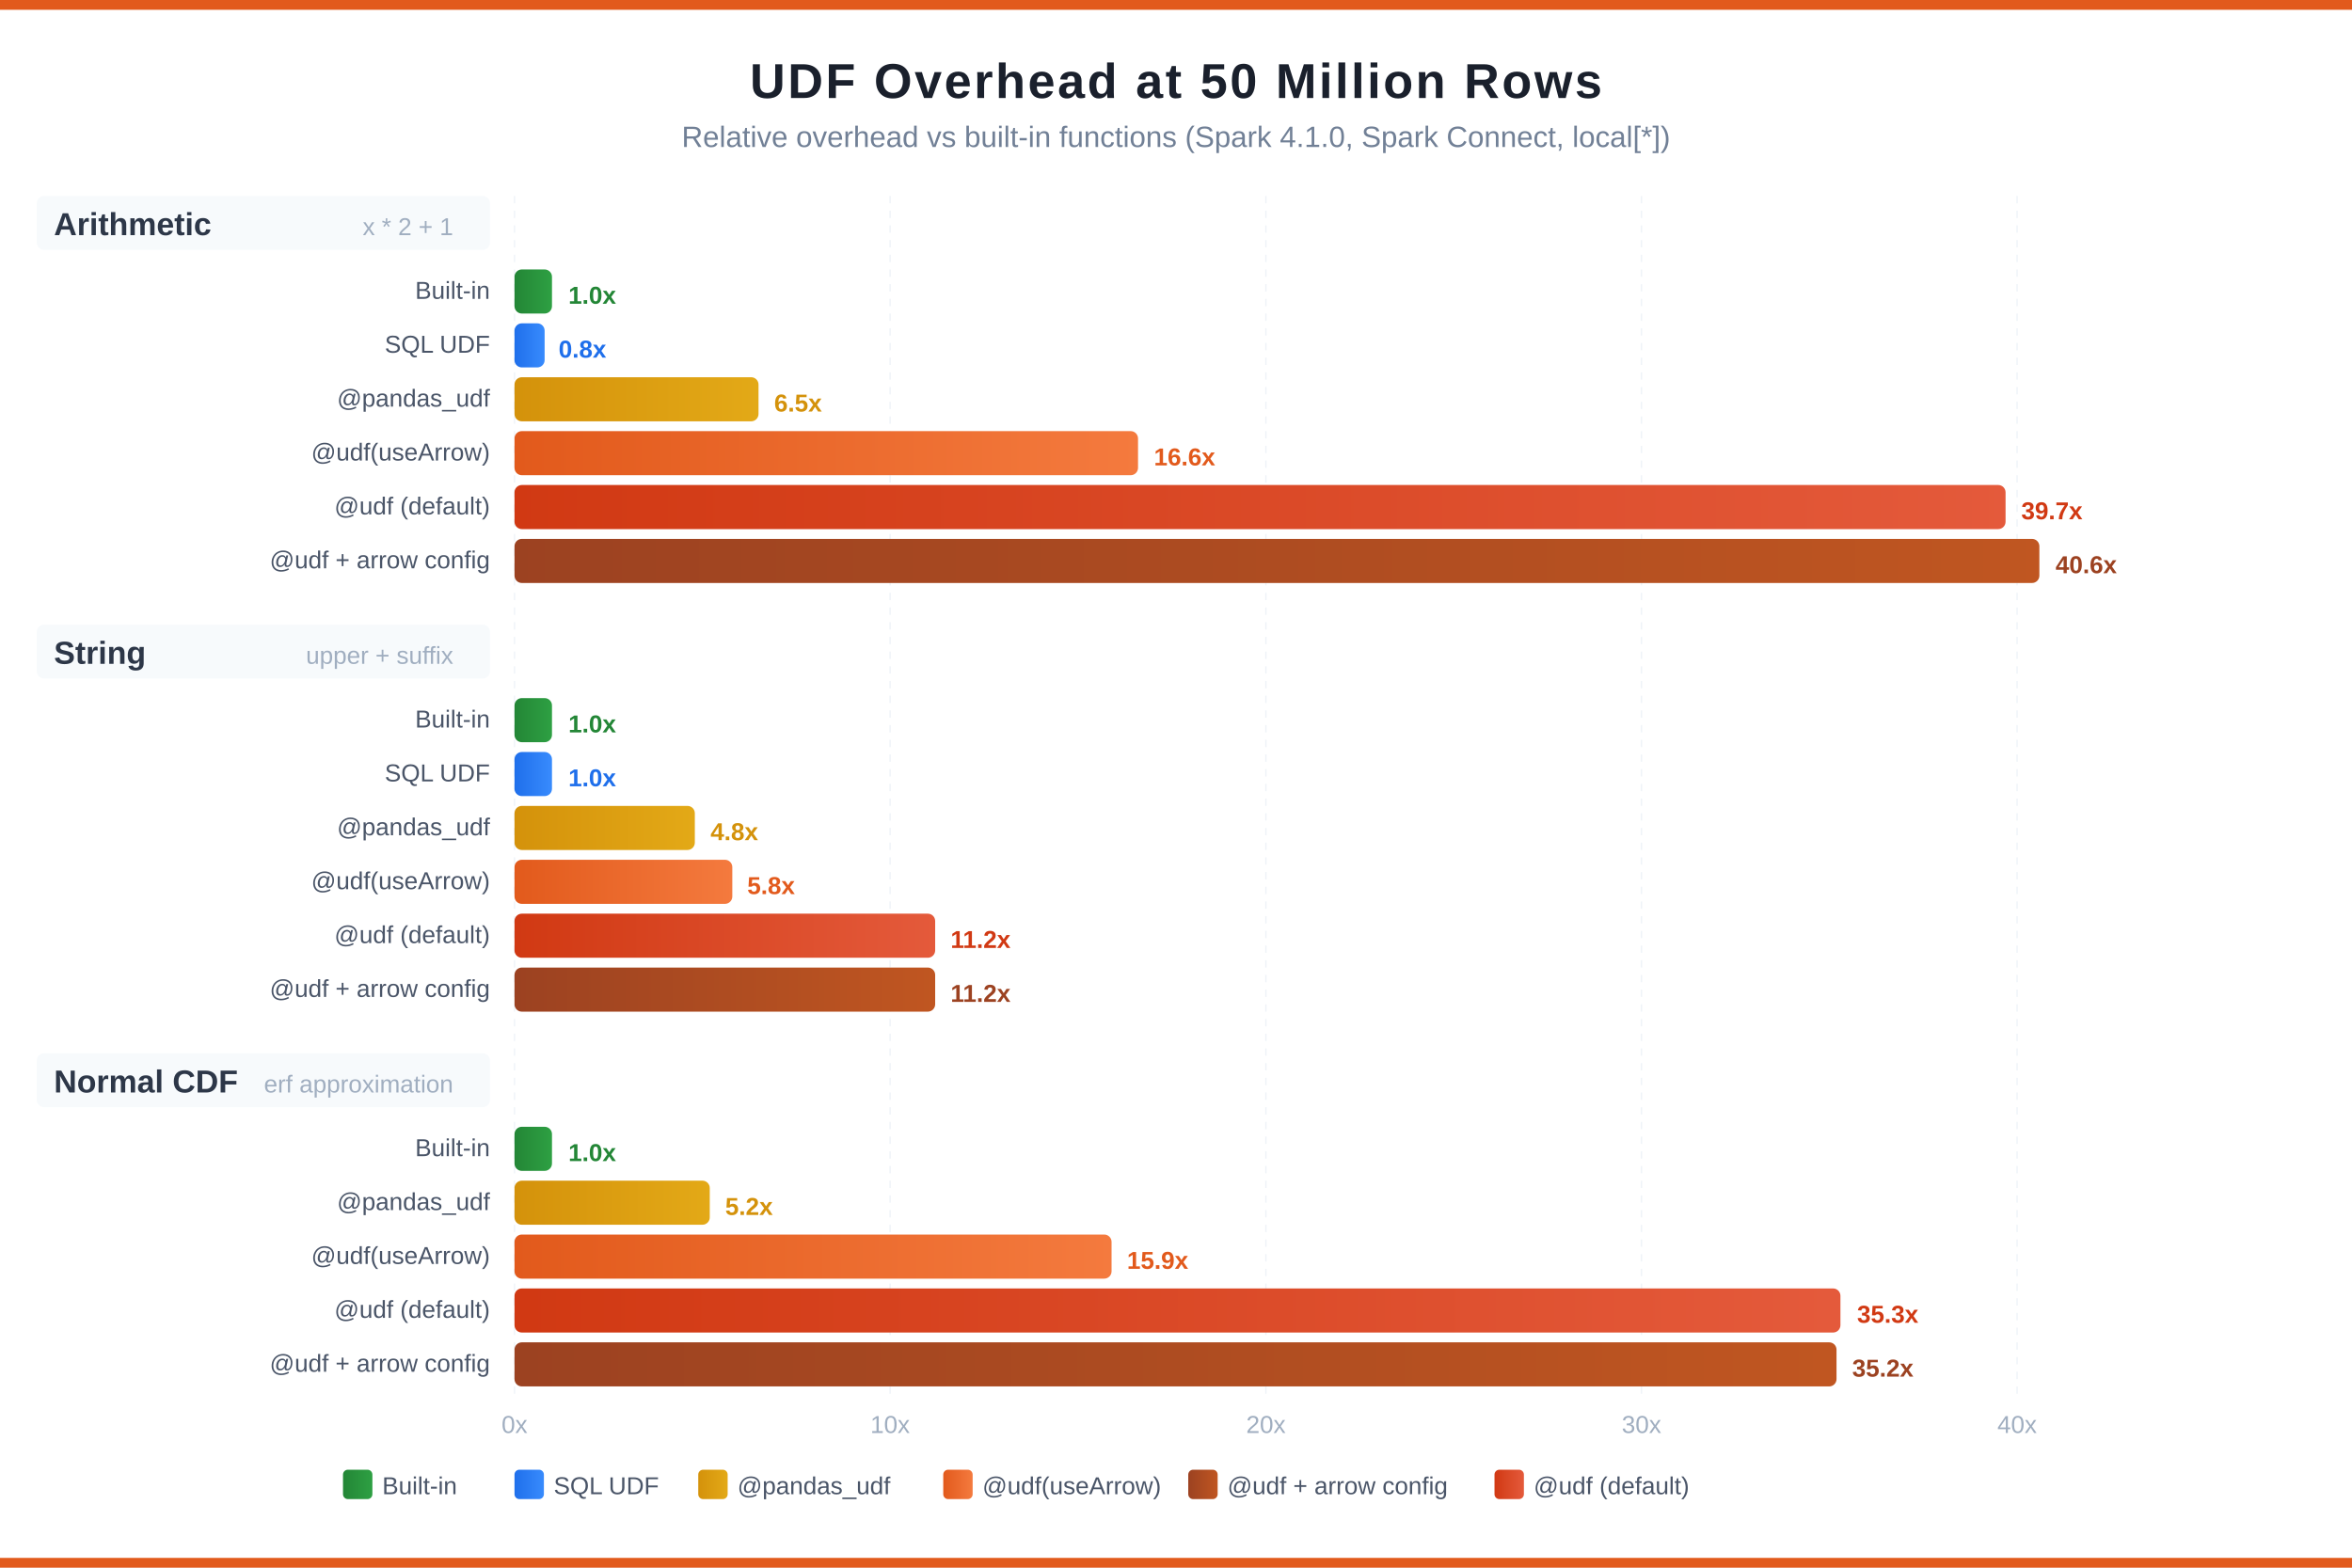
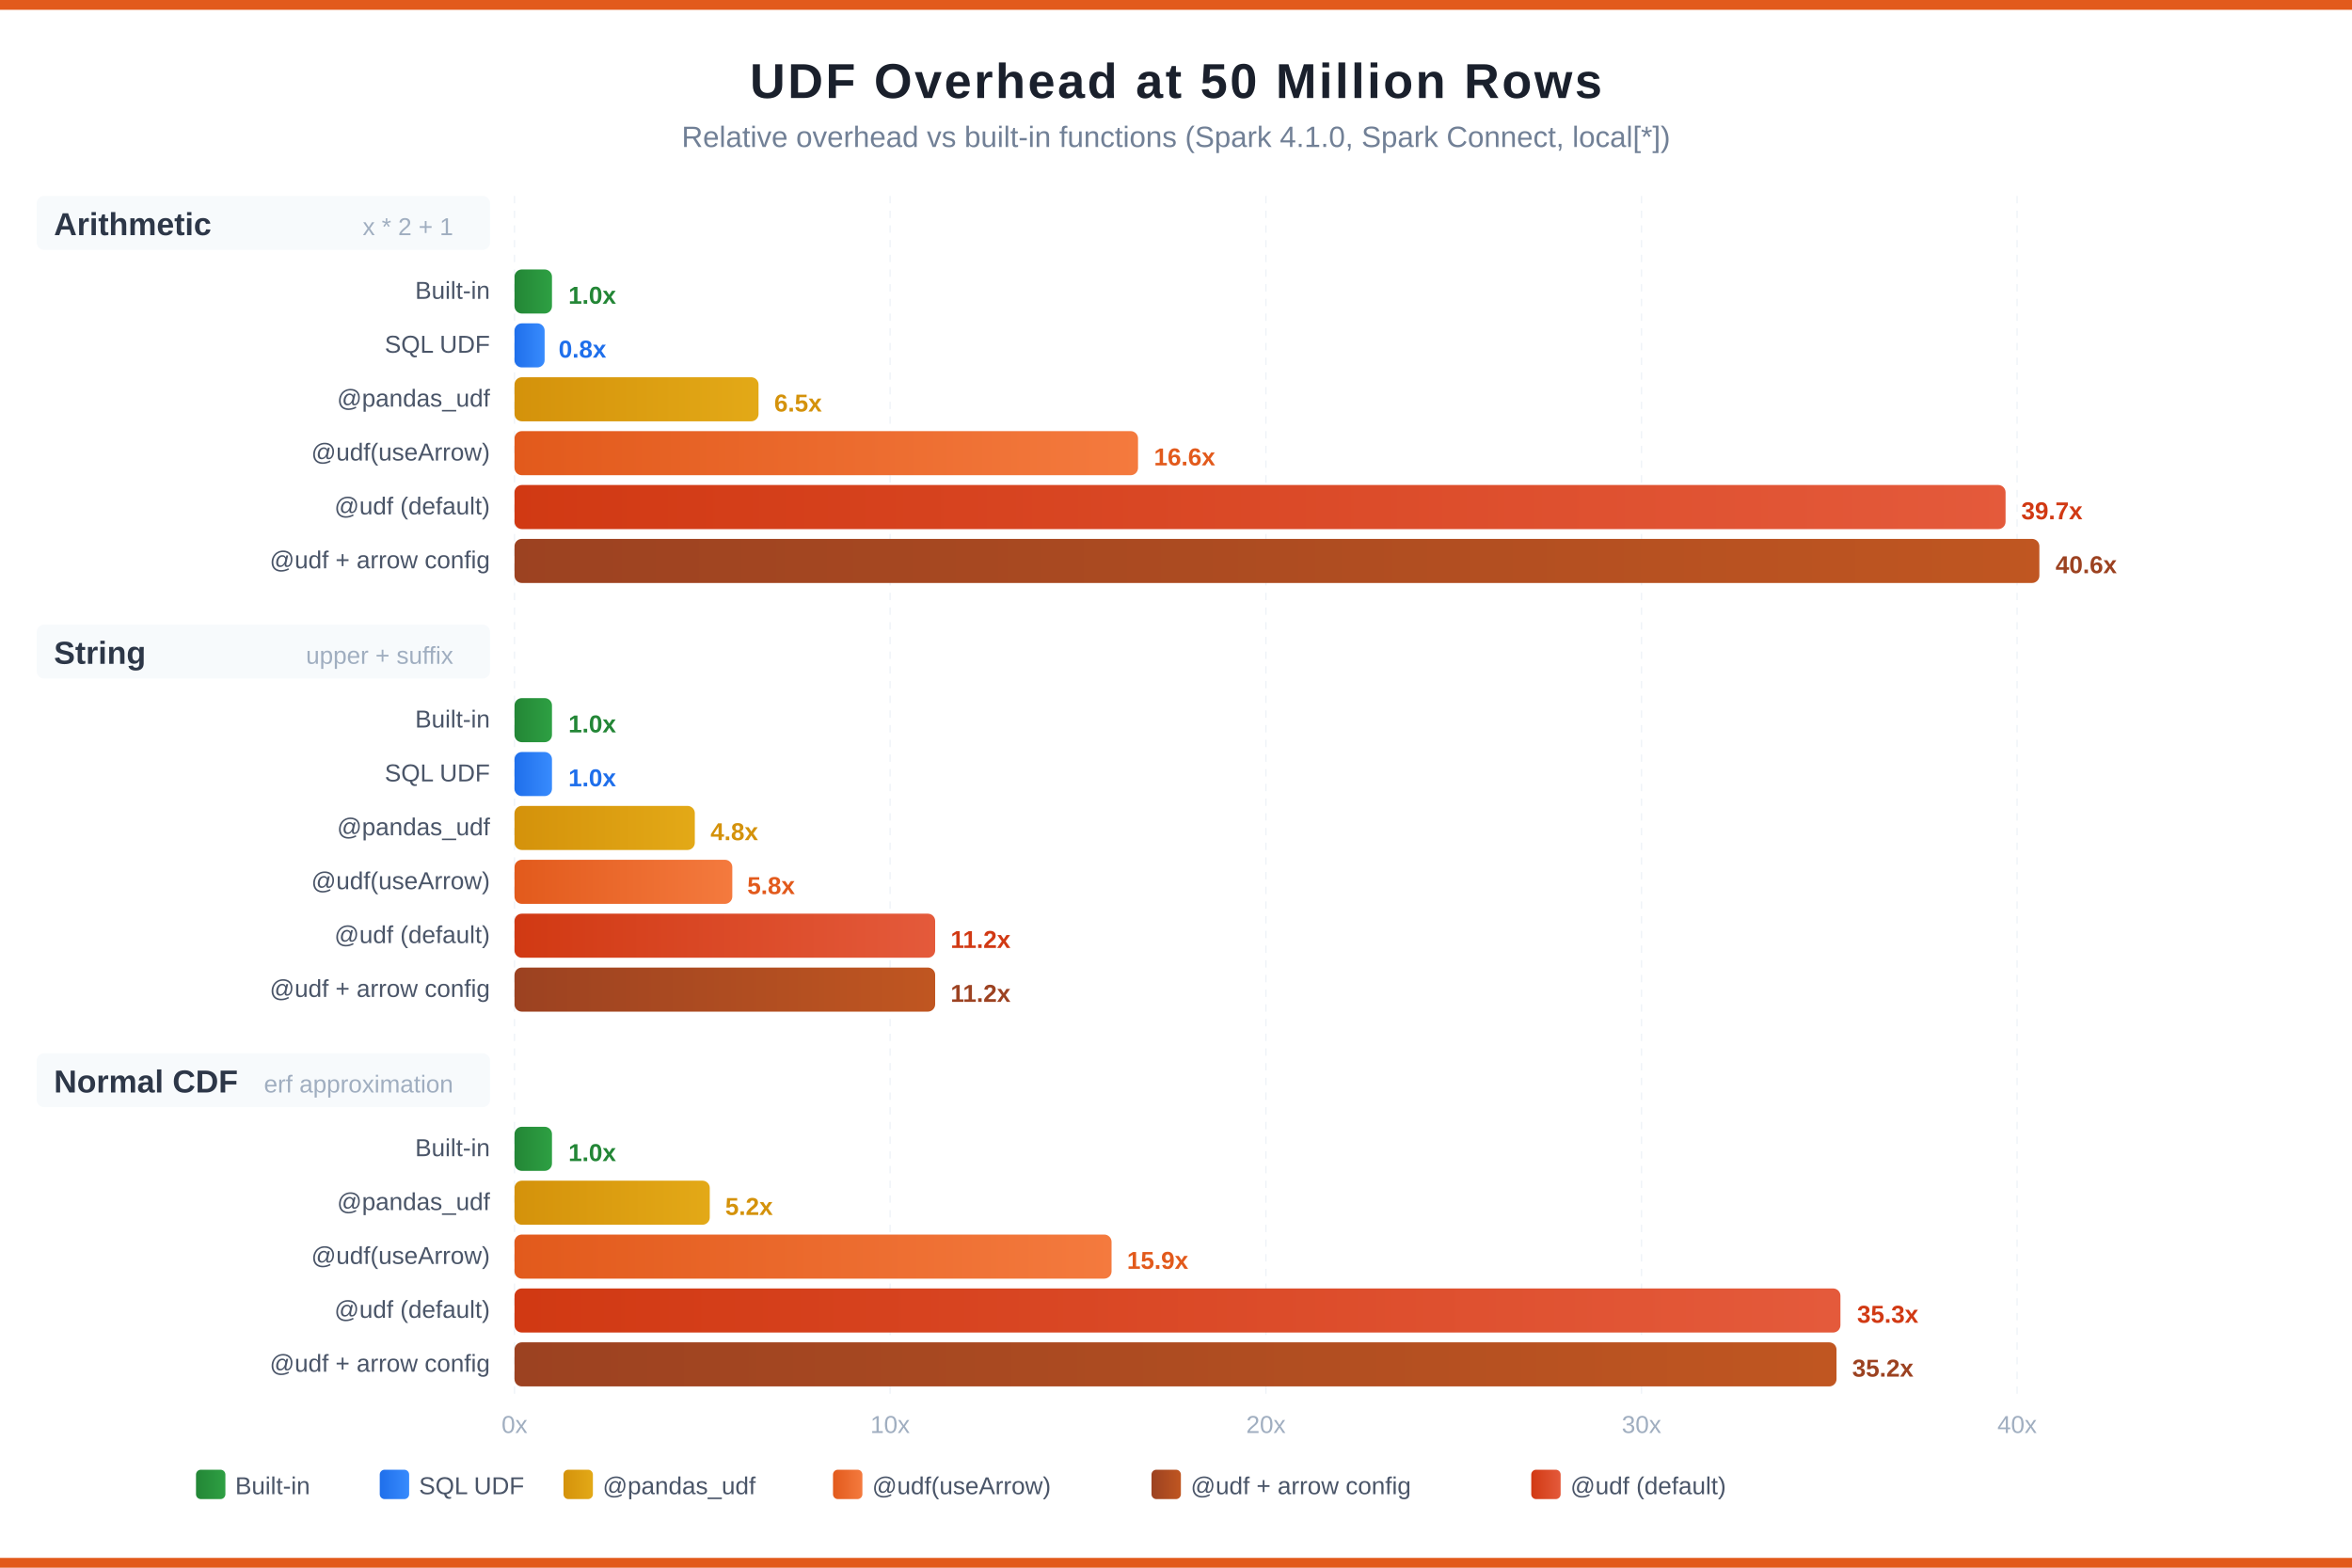
<svg xmlns="http://www.w3.org/2000/svg" viewBox="0 0 960 640" font-family="'Segoe UI', Arial, Helvetica, sans-serif">
  <defs>
    <linearGradient id="g-builtin" x1="0" x2="1" y1="0" y2="0">
      <stop offset="0%" stop-color="#238636" />
      <stop offset="100%" stop-color="#2ea043" />
    </linearGradient>
    <linearGradient id="g-sql" x1="0" x2="1" y1="0" y2="0">
      <stop offset="0%" stop-color="#1f6feb" />
      <stop offset="100%" stop-color="#388bfd" />
    </linearGradient>
    <linearGradient id="g-arrow" x1="0" x2="1" y1="0" y2="0">
      <stop offset="0%" stop-color="#E25A1C" />
      <stop offset="100%" stop-color="#F47A3E" />
    </linearGradient>
    <linearGradient id="g-pandas" x1="0" x2="1" y1="0" y2="0">
      <stop offset="0%" stop-color="#d4920b" />
      <stop offset="100%" stop-color="#e3a917" />
    </linearGradient>
    <linearGradient id="g-arrowopt" x1="0" x2="1" y1="0" y2="0">
      <stop offset="0%" stop-color="#9C4221" />
      <stop offset="100%" stop-color="#C05621" />
    </linearGradient>
    <linearGradient id="g-pickle" x1="0" x2="1" y1="0" y2="0">
      <stop offset="0%" stop-color="#D13913" />
      <stop offset="100%" stop-color="#E45A3B" />
    </linearGradient>
  </defs>
  <rect width="960" height="640" fill="#FFFFFF" />
  <rect x="0" y="0" width="960" height="4" fill="#E25A1C" />
  <text x="480" y="40" font-size="20" fill="#1A202C" text-anchor="middle" font-weight="bold" letter-spacing="1">UDF Overhead at 50 Million Rows</text>
  <text x="480" y="60" font-size="12" fill="#718096" text-anchor="middle">Relative overhead vs built-in functions (Spark 4.1.0, Spark Connect, local[*])</text>
  <g transform="translate(0, 80)">
    <g stroke="#EDF2F7" stroke-width="0.5" stroke-dasharray="3,3">
      <line x1="210" y1="0" x2="210" y2="490" />
      <line x1="363.3" y1="0" x2="363.3" y2="490" />
      <line x1="516.7" y1="0" x2="516.7" y2="490" />
      <line x1="670" y1="0" x2="670" y2="490" />
      <line x1="823.3" y1="0" x2="823.3" y2="490" />
    </g>
    <g font-size="10" fill="#A0AEC0" text-anchor="middle">
      <text x="210" y="505">0x</text>
      <text x="363.3" y="505">10x</text>
      <text x="516.7" y="505">20x</text>
      <text x="670" y="505">30x</text>
      <text x="823.3" y="505">40x</text>
    </g>
    <rect x="15" y="0" width="185" height="22" rx="3" fill="#F7FAFC" />
    <text x="22" y="16" font-size="13" fill="#2D3748" font-weight="bold">Arithmetic</text>
    <text x="185" y="16" font-size="10" fill="#A0AEC0" text-anchor="end">x * 2 + 1</text>
    <text x="200" y="42" font-size="10" fill="#4A5568" text-anchor="end">Built-in</text>
    <rect x="210" y="30" width="15.3" height="18" rx="3" fill="url(#g-builtin)" />
    <text x="232" y="44" font-size="10" fill="#238636" font-weight="600">1.0x</text>
    <text x="200" y="64" font-size="10" fill="#4A5568" text-anchor="end">SQL UDF</text>
    <rect x="210" y="52" width="12.3" height="18" rx="3" fill="url(#g-sql)" />
    <text x="228" y="66" font-size="10" fill="#1f6feb" font-weight="600">0.8x</text>
    <text x="200" y="86" font-size="10" fill="#4A5568" text-anchor="end">@pandas_udf</text>
    <rect x="210" y="74" width="99.6" height="18" rx="3" fill="url(#g-pandas)" />
    <text x="316" y="88" font-size="10" fill="#d4920b" font-weight="600">6.5x</text>
    <text x="200" y="108" font-size="10" fill="#4A5568" text-anchor="end">@udf(useArrow)</text>
    <rect x="210" y="96" width="254.5" height="18" rx="3" fill="url(#g-arrow)" />
    <text x="471" y="110" font-size="10" fill="#E25A1C" font-weight="600">16.6x</text>
    <text x="200" y="130" font-size="10" fill="#4A5568" text-anchor="end">@udf (default)</text>
    <rect x="210" y="118" width="608.6" height="18" rx="3" fill="url(#g-pickle)" />
    <text x="825" y="132" font-size="10" fill="#D13913" font-weight="700">39.7x</text>
    <text x="200" y="152" font-size="10" fill="#4A5568" text-anchor="end">@udf + arrow config</text>
    <rect x="210" y="140" width="622.4" height="18" rx="3" fill="url(#g-arrowopt)" />
    <text x="839" y="154" font-size="10" fill="#9C4221" font-weight="700">40.6x</text>
    <rect x="15" y="175" width="185" height="22" rx="3" fill="#F7FAFC" />
    <text x="22" y="191" font-size="13" fill="#2D3748" font-weight="bold">String</text>
    <text x="185" y="191" font-size="10" fill="#A0AEC0" text-anchor="end">upper + suffix</text>
    <text x="200" y="217" font-size="10" fill="#4A5568" text-anchor="end">Built-in</text>
    <rect x="210" y="205" width="15.3" height="18" rx="3" fill="url(#g-builtin)" />
    <text x="232" y="219" font-size="10" fill="#238636" font-weight="600">1.0x</text>
    <text x="200" y="239" font-size="10" fill="#4A5568" text-anchor="end">SQL UDF</text>
    <rect x="210" y="227" width="15.3" height="18" rx="3" fill="url(#g-sql)" />
    <text x="232" y="241" font-size="10" fill="#1f6feb" font-weight="600">1.0x</text>
    <text x="200" y="261" font-size="10" fill="#4A5568" text-anchor="end">@pandas_udf</text>
    <rect x="210" y="249" width="73.6" height="18" rx="3" fill="url(#g-pandas)" />
    <text x="290" y="263" font-size="10" fill="#d4920b" font-weight="600">4.8x</text>
    <text x="200" y="283" font-size="10" fill="#4A5568" text-anchor="end">@udf(useArrow)</text>
    <rect x="210" y="271" width="88.9" height="18" rx="3" fill="url(#g-arrow)" />
    <text x="305" y="285" font-size="10" fill="#E25A1C" font-weight="600">5.8x</text>
    <text x="200" y="305" font-size="10" fill="#4A5568" text-anchor="end">@udf (default)</text>
    <rect x="210" y="293" width="171.7" height="18" rx="3" fill="url(#g-pickle)" />
    <text x="388" y="307" font-size="10" fill="#D13913" font-weight="600">11.2x</text>
    <text x="200" y="327" font-size="10" fill="#4A5568" text-anchor="end">@udf + arrow config</text>
    <rect x="210" y="315" width="171.7" height="18" rx="3" fill="url(#g-arrowopt)" />
    <text x="388" y="329" font-size="10" fill="#9C4221" font-weight="600">11.2x</text>
    <rect x="15" y="350" width="185" height="22" rx="3" fill="#F7FAFC" />
    <text x="22" y="366" font-size="13" fill="#2D3748" font-weight="bold">Normal CDF</text>
    <text x="185" y="366" font-size="10" fill="#A0AEC0" text-anchor="end">erf approximation</text>
    <text x="200" y="392" font-size="10" fill="#4A5568" text-anchor="end">Built-in</text>
    <rect x="210" y="380" width="15.3" height="18" rx="3" fill="url(#g-builtin)" />
    <text x="232" y="394" font-size="10" fill="#238636" font-weight="600">1.0x</text>
    <text x="200" y="414" font-size="10" fill="#4A5568" text-anchor="end">@pandas_udf</text>
    <rect x="210" y="402" width="79.7" height="18" rx="3" fill="url(#g-pandas)" />
    <text x="296" y="416" font-size="10" fill="#d4920b" font-weight="600">5.2x</text>
    <text x="200" y="436" font-size="10" fill="#4A5568" text-anchor="end">@udf(useArrow)</text>
    <rect x="210" y="424" width="243.7" height="18" rx="3" fill="url(#g-arrow)" />
    <text x="460" y="438" font-size="10" fill="#E25A1C" font-weight="600">15.9x</text>
    <text x="200" y="458" font-size="10" fill="#4A5568" text-anchor="end">@udf (default)</text>
    <rect x="210" y="446" width="541.2" height="18" rx="3" fill="url(#g-pickle)" />
    <text x="758" y="460" font-size="10" fill="#D13913" font-weight="700">35.3x</text>
    <text x="200" y="480" font-size="10" fill="#4A5568" text-anchor="end">@udf + arrow config</text>
    <rect x="210" y="468" width="539.6" height="18" rx="3" fill="url(#g-arrowopt)" />
    <text x="756" y="482" font-size="10" fill="#9C4221" font-weight="700">35.2x</text>
  </g>
-   <g transform="translate(140, 600)" font-size="10">
+   <g transform="translate(80, 600)" font-size="10">
    <rect x="0" y="0" width="12" height="12" rx="2" fill="url(#g-builtin)" />
    <text x="16" y="10" fill="#4A5568">Built-in</text>
-     <rect x="70" y="0" width="12" height="12" rx="2" fill="url(#g-sql)" />
-     <text x="86" y="10" fill="#4A5568">SQL UDF</text>
-     <rect x="145" y="0" width="12" height="12" rx="2" fill="url(#g-pandas)" />
-     <text x="161" y="10" fill="#4A5568">@pandas_udf</text>
-     <rect x="245" y="0" width="12" height="12" rx="2" fill="url(#g-arrow)" />
-     <text x="261" y="10" fill="#4A5568">@udf(useArrow)</text>
-     <rect x="345" y="0" width="12" height="12" rx="2" fill="url(#g-arrowopt)" />
-     <text x="361" y="10" fill="#4A5568">@udf + arrow config</text>
-     <rect x="470" y="0" width="12" height="12" rx="2" fill="url(#g-pickle)" />
-     <text x="486" y="10" fill="#4A5568">@udf (default)</text>
+     <rect x="75" y="0" width="12" height="12" rx="2" fill="url(#g-sql)" />
+     <text x="91" y="10" fill="#4A5568">SQL UDF</text>
+     <rect x="150" y="0" width="12" height="12" rx="2" fill="url(#g-pandas)" />
+     <text x="166" y="10" fill="#4A5568">@pandas_udf</text>
+     <rect x="260" y="0" width="12" height="12" rx="2" fill="url(#g-arrow)" />
+     <text x="276" y="10" fill="#4A5568">@udf(useArrow)</text>
+     <rect x="390" y="0" width="12" height="12" rx="2" fill="url(#g-arrowopt)" />
+     <text x="406" y="10" fill="#4A5568">@udf + arrow config</text>
+     <rect x="545" y="0" width="12" height="12" rx="2" fill="url(#g-pickle)" />
+     <text x="561" y="10" fill="#4A5568">@udf (default)</text>
  </g>
  <rect x="0" y="636" width="960" height="4" fill="#E25A1C" />
</svg>
